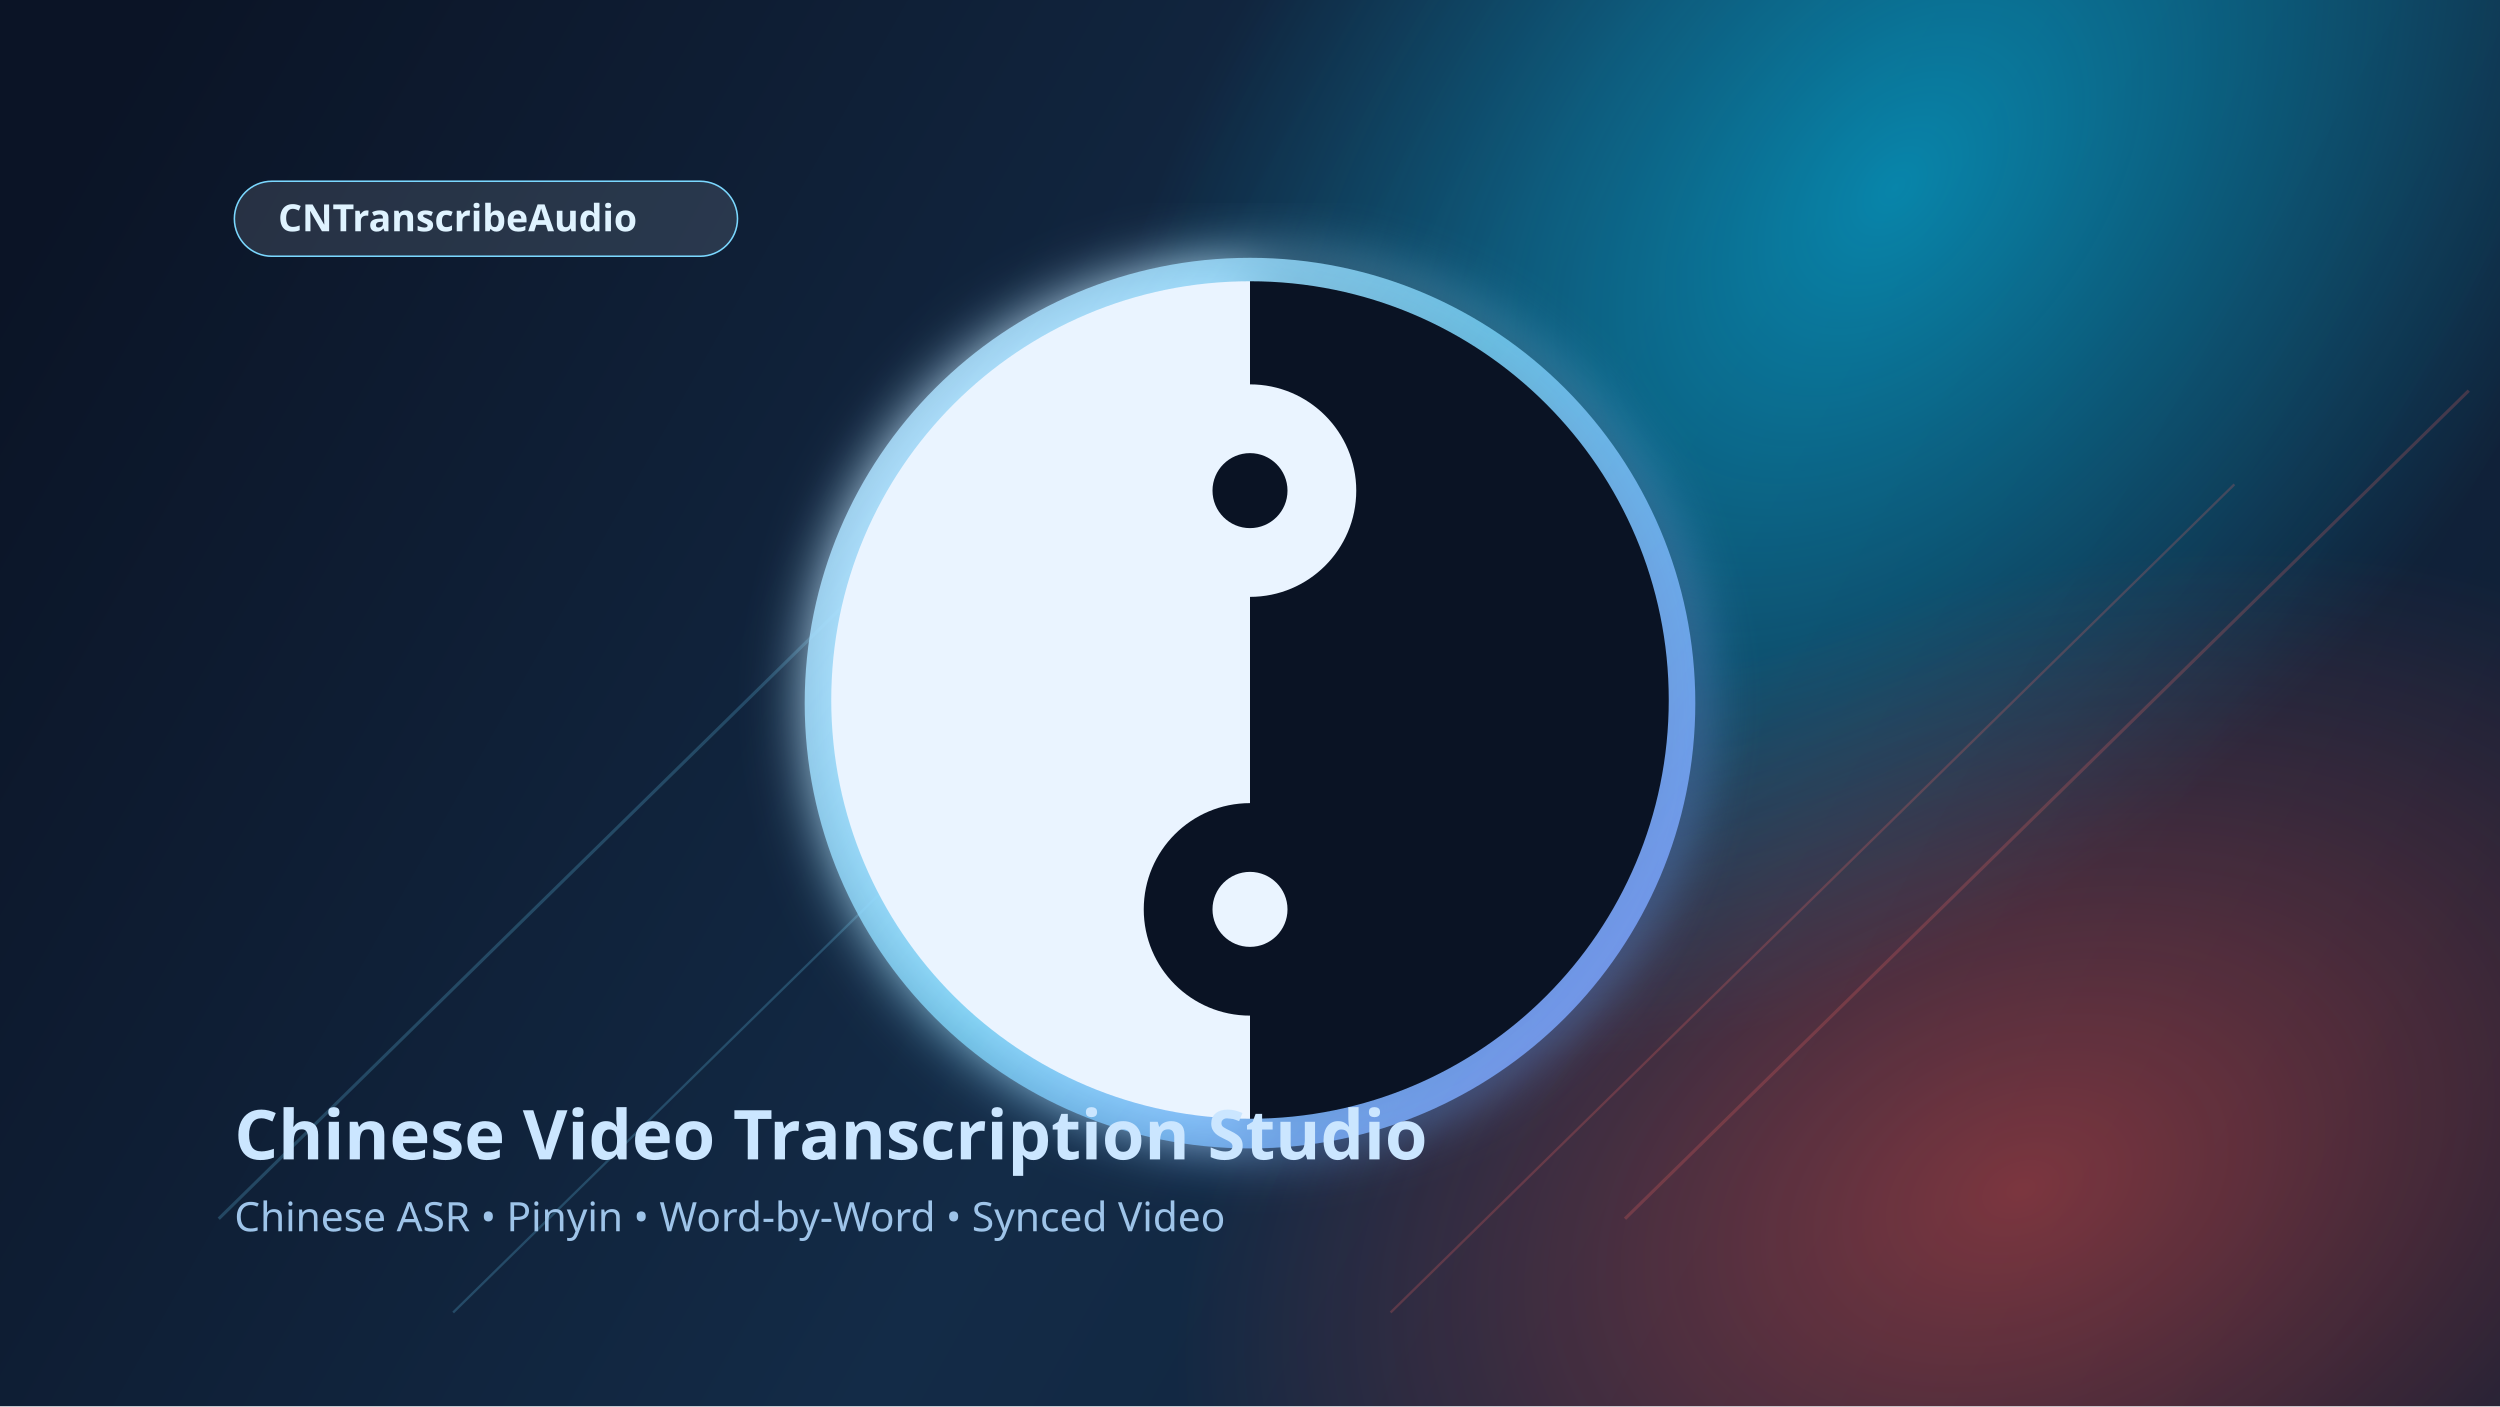
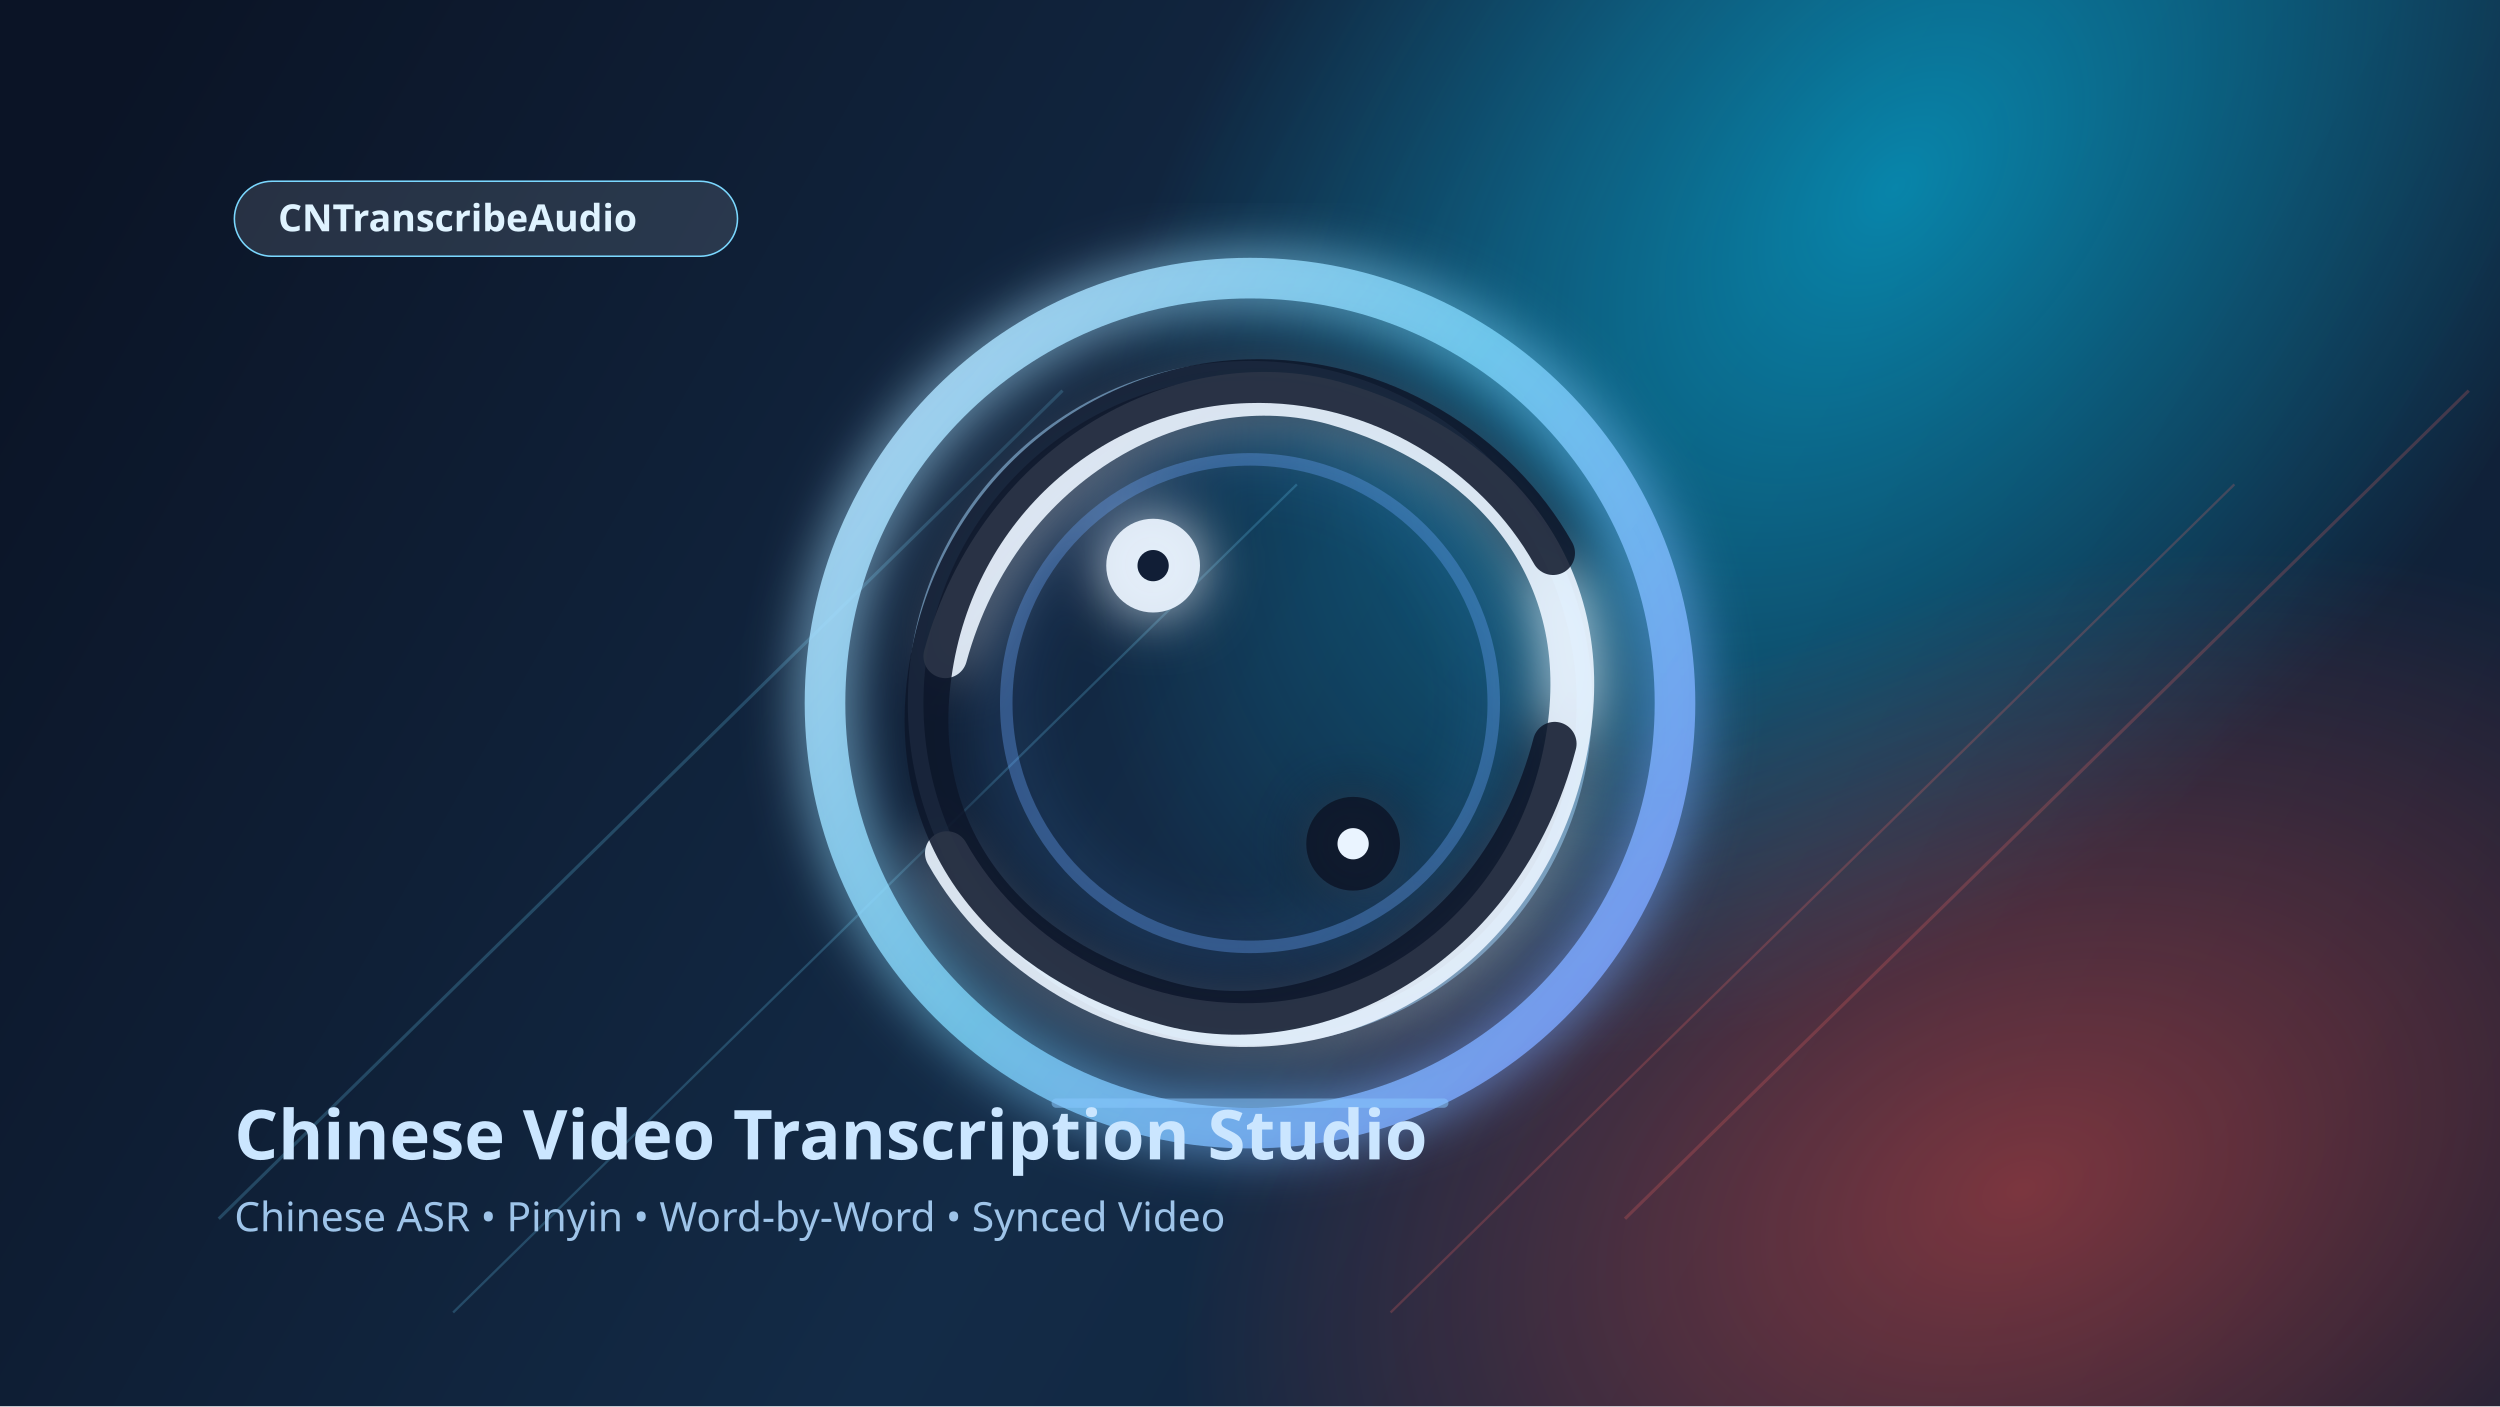
<svg xmlns="http://www.w3.org/2000/svg" width="1600" height="900" viewBox="0 0 1600 900" fill="none">
  <defs>
    <linearGradient id="bg" x1="80" y1="40" x2="1530" y2="860" gradientUnits="userSpaceOnUse">
      <stop stop-color="#0B1426" />
      <stop offset="0.5" stop-color="#132B47" />
      <stop offset="1" stop-color="#0F1E34" />
    </linearGradient>
    <radialGradient id="pulse" cx="0" cy="0" r="1" gradientUnits="userSpaceOnUse" gradientTransform="translate(1210 120) rotate(130) scale(640 410)">
      <stop stop-color="#00D1FF" stop-opacity="0.55" />
      <stop offset="1" stop-color="#00D1FF" stop-opacity="0" />
    </radialGradient>
    <radialGradient id="signal" cx="0" cy="0" r="1" gradientUnits="userSpaceOnUse" gradientTransform="translate(1290 760) rotate(158) scale(560 380)">
      <stop stop-color="#FF4E45" stop-opacity="0.45" />
      <stop offset="1" stop-color="#FF4E45" stop-opacity="0" />
    </radialGradient>
    <linearGradient id="ring" x1="398" y1="205" x2="1117" y2="748" gradientUnits="userSpaceOnUse">
      <stop stop-color="#CBE6FF" stop-opacity="0.9" />
      <stop offset="0.5" stop-color="#7FD9FF" stop-opacity="0.75" />
      <stop offset="1" stop-color="#7A8CFF" stop-opacity="0.85" />
    </linearGradient>
    <filter id="glow" x="286" y="130" width="956" height="720" filterUnits="userSpaceOnUse" color-interpolation-filters="sRGB">
      <feGaussianBlur stdDeviation="18" result="blur" />
      <feComposite in="SourceGraphic" in2="blur" operator="over" />
    </filter>
  </defs>
  <rect width="1600" height="900" fill="url(#bg)" />
  <rect width="1600" height="900" fill="url(#pulse)" />
  <rect width="1600" height="900" fill="url(#signal)" />
  <g opacity="0.22">
    <path d="M140 780L680 250" stroke="#6DD6FF" stroke-width="2" />
    <path d="M290 840L830 310" stroke="#6DD6FF" stroke-width="1.5" />
    <path d="M890 840L1430 310" stroke="#FF6B63" stroke-width="1.5" />
    <path d="M1040 780L1580 250" stroke="#FF6B63" stroke-width="2" />
  </g>
  <g filter="url(#glow)">
-     <circle cx="800" cy="450" r="270" stroke="url(#ring)" stroke-width="30" />
-     <path d="M800 180C948 180 1068 300 1068 448C1068 596 948 716 800 716V180Z" fill="#0A1324" />
-     <path d="M800 180C652 180 532 300 532 448C532 596 652 716 800 716V180Z" fill="#EAF4FF" />
-     <circle cx="800" cy="314" r="68" fill="#EAF4FF" />
-     <circle cx="800" cy="582" r="68" fill="#0A1324" />
-     <circle cx="800" cy="314" r="24" fill="#0A1324" />
-     <circle cx="800" cy="582" r="24" fill="#EAF4FF" />
+     <circle cx="800" cy="450" r="272" stroke="url(#ring)" stroke-width="26" />
+     <circle cx="800" cy="450" r="214" stroke="#A5D9FF" stroke-opacity="0.5" stroke-width="10" />
+     <circle cx="800" cy="450" r="156" stroke="#6AA8FF" stroke-opacity="0.34" stroke-width="8" />
+     <path d="M605 420C640 292 760 232 854 258C950 285 1020 360 1004 468C988 578 900 654 802 656C716 658 642 610 606 546" stroke="#EAF4FF" stroke-opacity="0.9" stroke-width="28" stroke-linecap="round" />
+     <path d="M995 476C961 607 841 669 746 642C649 615 580 540 595 432C610 322 700 247 798 244C883 241 958 290 994 354" stroke="#0D172A" stroke-opacity="0.86" stroke-width="28" stroke-linecap="round" />
+     <circle cx="738" cy="362" r="30" fill="#EAF4FF" fill-opacity="0.92" />
+     <circle cx="866" cy="540" r="30" fill="#0D172A" fill-opacity="0.9" />
+     <circle cx="738" cy="362" r="10" fill="#111E36" />
+     <circle cx="866" cy="540" r="10" fill="#EAF4FF" />
+     <path d="M676 706L924 706" stroke="#89C9FF" stroke-opacity="0.52" stroke-width="6" stroke-linecap="round" />
  </g>
  <g>
    <rect x="150" y="116" width="322" height="48" rx="24" fill="#EAF4FF" fill-opacity="0.12" stroke="#7BD8FF" />
    <text x="178" y="148" fill="#DFF3FF" font-family="'Noto Sans SC','PingFang SC',sans-serif" font-size="24" font-weight="700">CNTranscribeAudio</text>
    <text x="150" y="742" fill="#CBE6FF" font-family="'Noto Sans SC','PingFang SC',sans-serif" font-size="44" font-weight="700">Chinese Video Transcription Studio</text>
    <text x="150" y="788" fill="#9EC4E9" font-family="'Noto Sans SC','PingFang SC',sans-serif" font-size="26">Chinese ASR • Pinyin • Word-by-Word • Synced Video</text>
  </g>
</svg>
